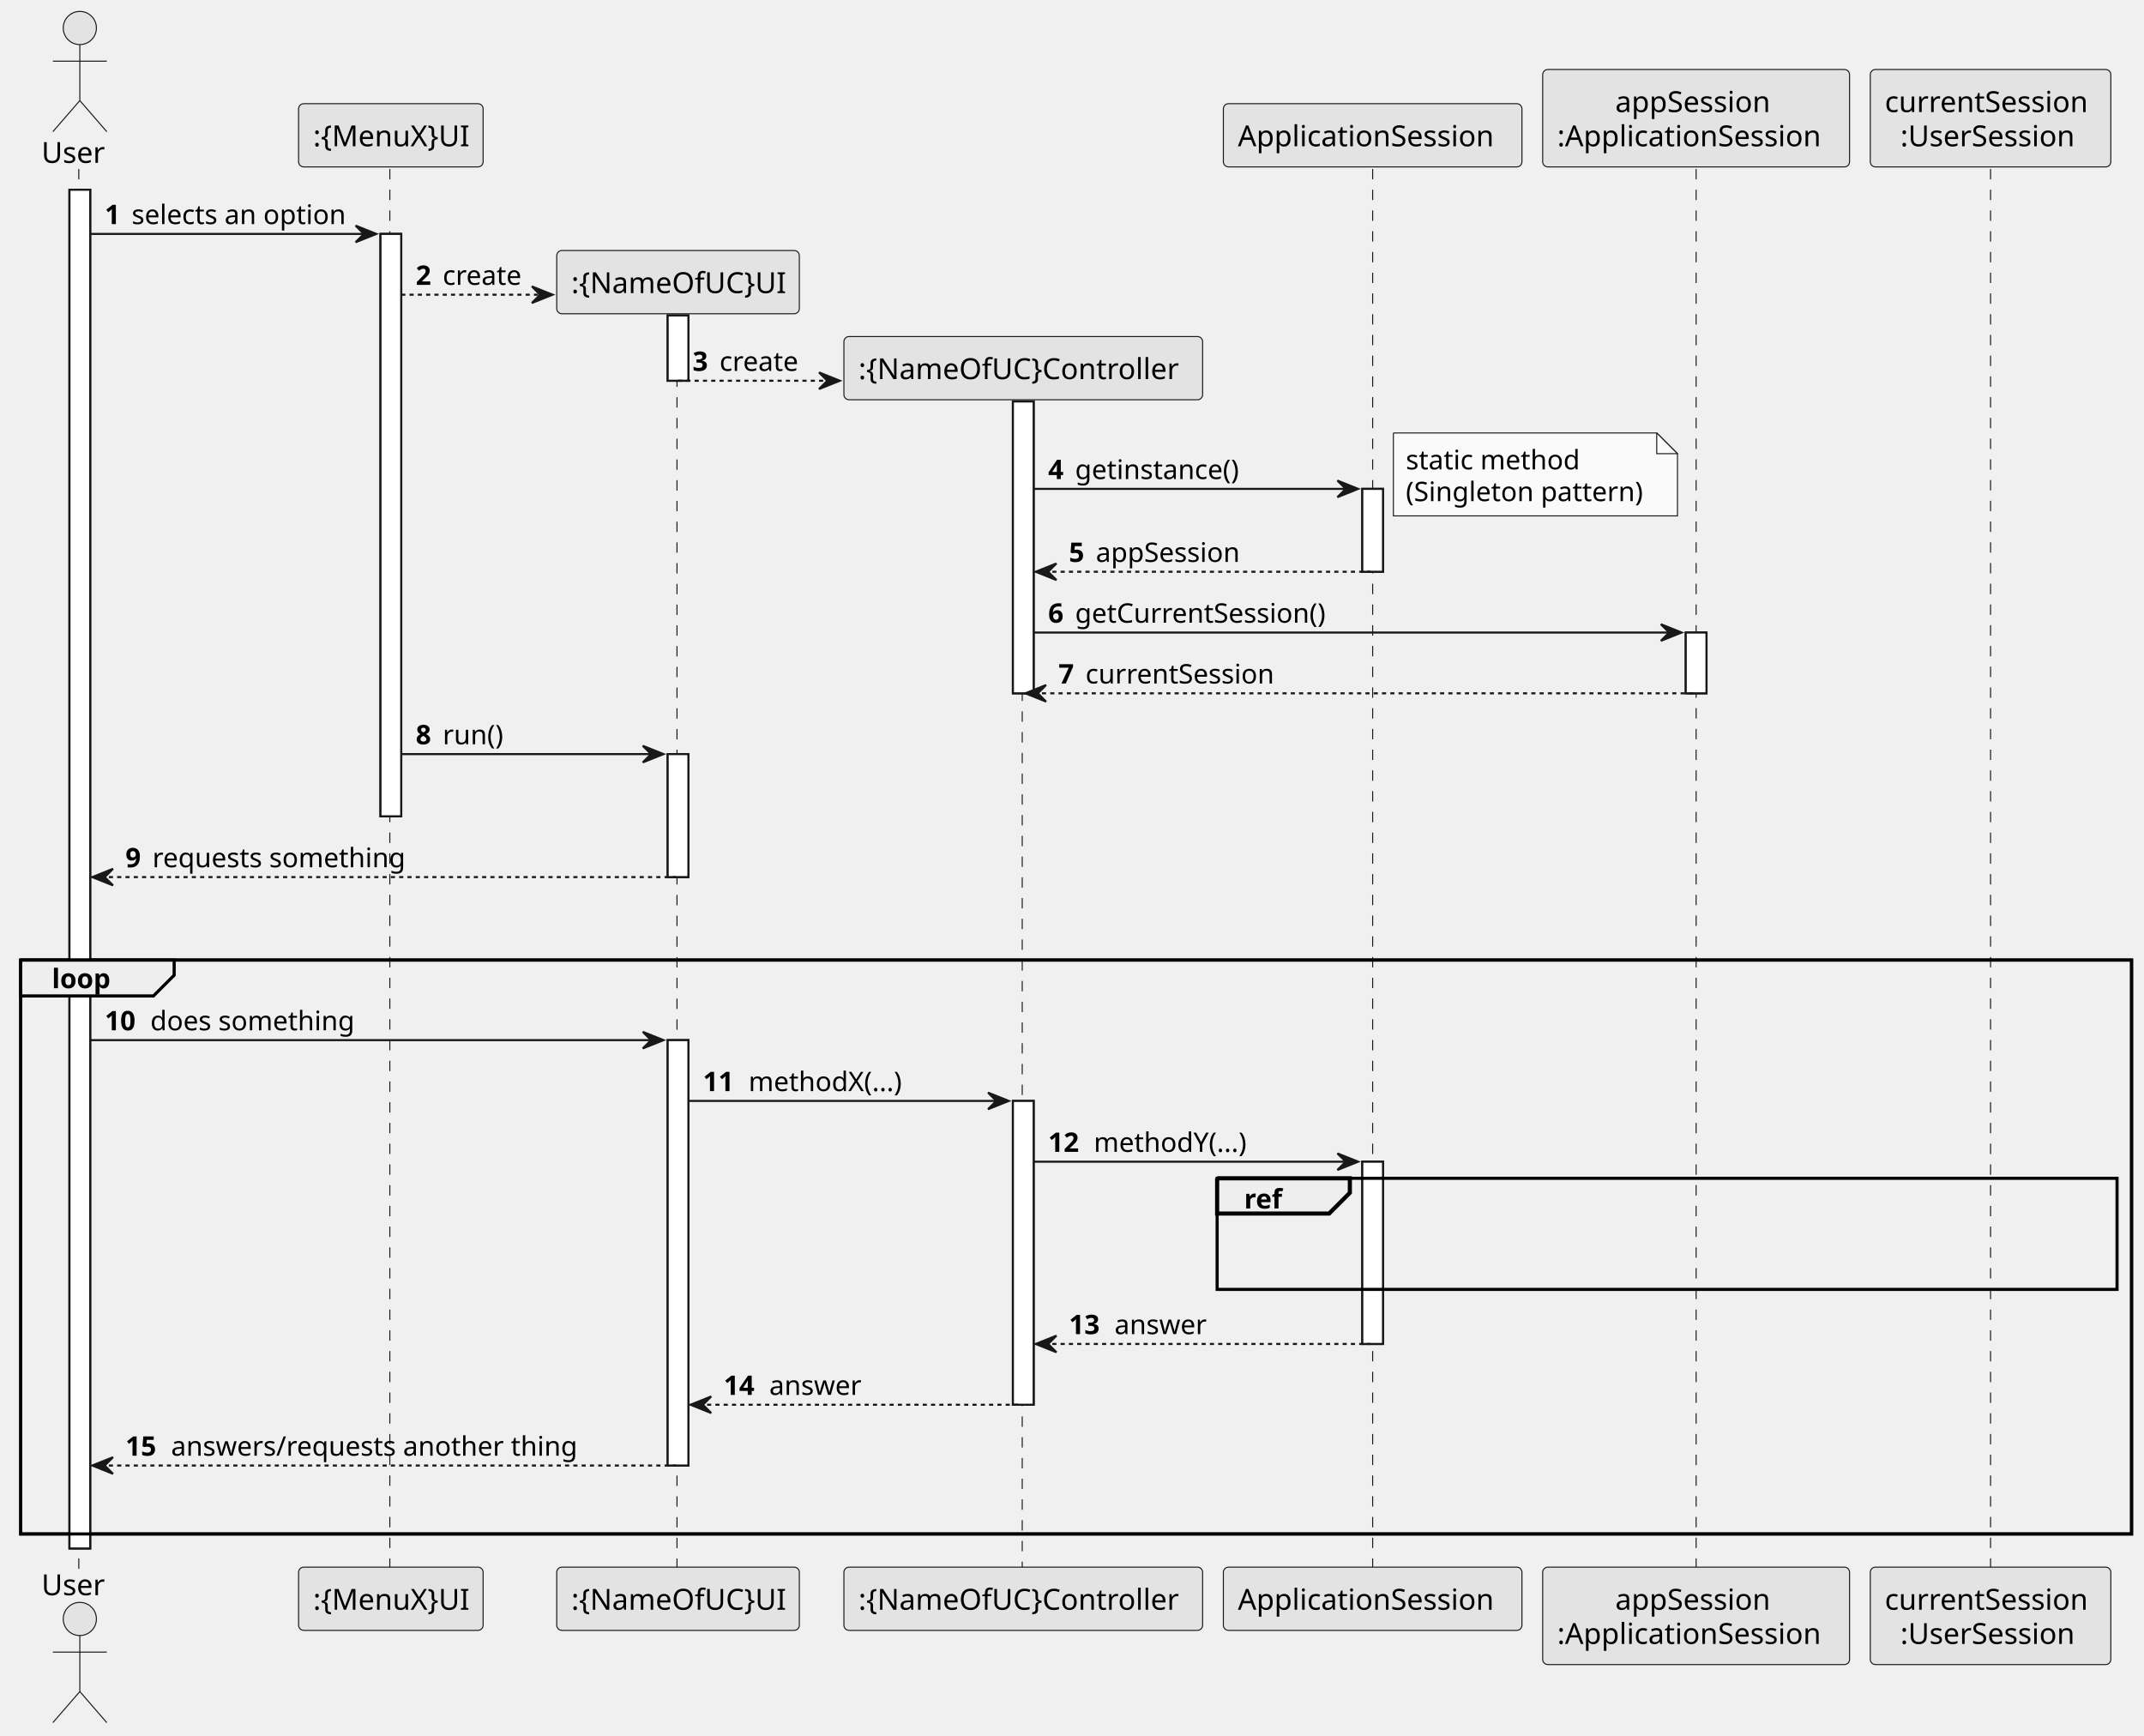
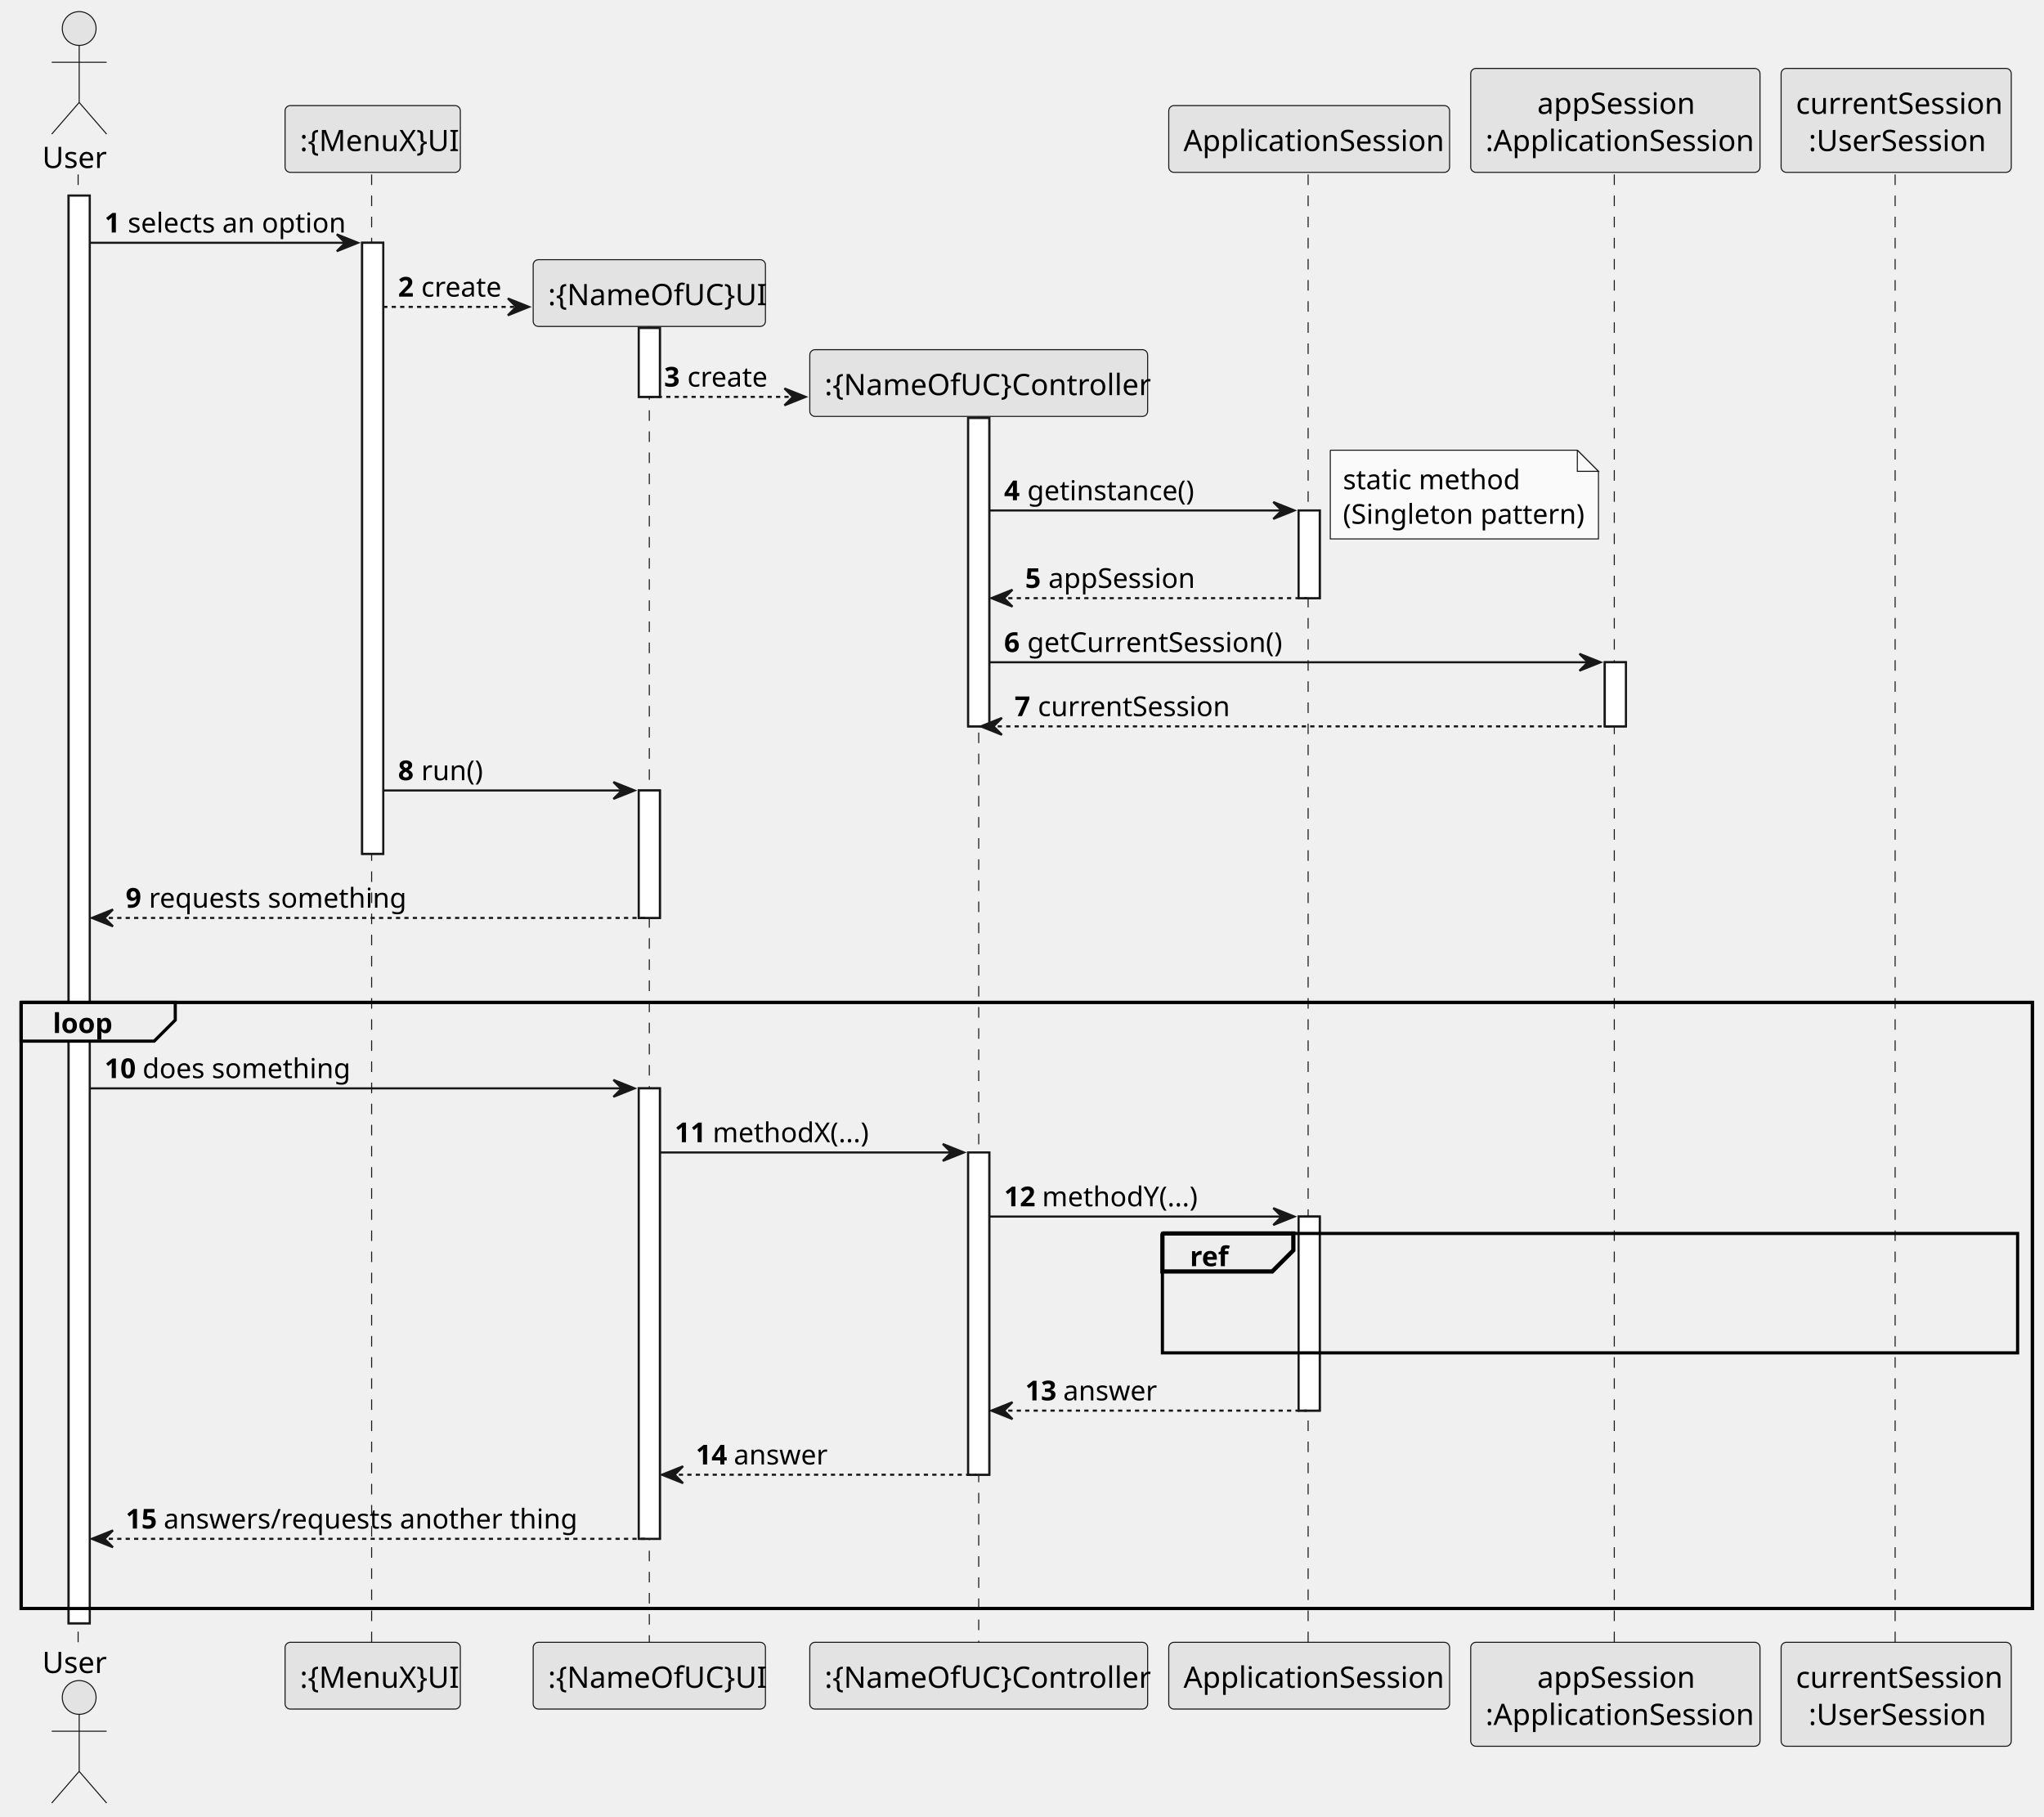
- <svg xmlns="http://www.w3.org/2000/svg" contentStyleType="text/css" height="837px" preserveAspectRatio="none" style="width:1034px;height:837px;background:#FFFFFF;" version="1.1" viewBox="0 0 1034 837" width="1034px" zoomAndPan="magnify">
+ <svg xmlns="http://www.w3.org/2000/svg" contentStyleType="text/css" height="860px" preserveAspectRatio="none" style="width:968px;height:860px;background:#FFFFFF;" version="1.1" viewBox="0 0 968 860" width="968px" zoomAndPan="magnify">
  <defs />
  <g>
-     <rect fill="#FFFFFF" height="655.211" style="stroke:#181818;stroke-width:1.0;" width="10" x="33.5" y="91.488" />
-     <rect fill="#FFFFFF" height="280.84" style="stroke:#181818;stroke-width:1.0;" width="10" x="183.5" y="112.799" />
-     <rect fill="#FFFFFF" height="31.488" style="stroke:#181818;stroke-width:1.0;" width="10" x="322" y="152.109" />
-     <rect fill="#FFFFFF" height="59.31" style="stroke:#181818;stroke-width:1.0;" width="10" x="322" y="363.639" />
-     <rect fill="#FFFFFF" height="205.129" style="stroke:#181818;stroke-width:1.0;" width="10" x="322" y="501.57" />
-     <rect fill="#FFFFFF" height="140.731" style="stroke:#181818;stroke-width:1.0;" width="10" x="488.5" y="193.598" />
-     <rect fill="#FFFFFF" height="146.508" style="stroke:#181818;stroke-width:1.0;" width="10" x="488.5" y="530.881" />
-     <rect fill="#FFFFFF" height="39.966" style="stroke:#181818;stroke-width:1.0;" width="10" x="657" y="235.741" />
-     <rect fill="#FFFFFF" height="87.887" style="stroke:#181818;stroke-width:1.0;" width="10" x="657" y="560.191" />
-     <rect fill="#FFFFFF" height="29.311" style="stroke:#181818;stroke-width:1.0;" width="10" x="813" y="305.018" />
-     <rect fill="none" height="276.75" style="stroke:#000000;stroke-width:1.5;" width="1018" x="10" y="462.949" />
-     <line style="stroke:#181818;stroke-width:0.5;stroke-dasharray:5.0,5.0;" x1="38" x2="38" y1="81.488" y2="756.699" />
-     <line style="stroke:#181818;stroke-width:0.5;stroke-dasharray:5.0,5.0;" x1="188" x2="188" y1="81.488" y2="756.699" />
-     <line style="stroke:#181818;stroke-width:0.5;stroke-dasharray:5.0,5.0;" x1="326.5" x2="326.5" y1="151.543" y2="756.699" />
-     <line style="stroke:#181818;stroke-width:0.5;stroke-dasharray:5.0,5.0;" x1="493" x2="493" y1="193.031" y2="756.699" />
-     <line style="stroke:#181818;stroke-width:0.5;stroke-dasharray:5.0,5.0;" x1="662" x2="662" y1="81.488" y2="756.699" />
-     <line style="stroke:#181818;stroke-width:0.5;stroke-dasharray:5.0,5.0;" x1="818" x2="818" y1="81.488" y2="756.699" />
-     <line style="stroke:#181818;stroke-width:0.5;stroke-dasharray:5.0,5.0;" x1="960" x2="960" y1="81.488" y2="756.699" />
-     <text fill="#000000" font-family="sans-serif" font-size="14" lengthAdjust="spacing" textLength="31" x="20" y="78.535">User</text>
-     <ellipse cx="38.5" cy="13.5" fill="#E3E3E3" rx="8" ry="8" style="stroke:#181818;stroke-width:0.5;" />
-     <path d="M38.5,21.5 L38.5,48.5 M25.5,29.5 L51.5,29.5 M38.5,48.5 L25.5,63.5 M38.5,48.5 L51.5,63.5 " fill="none" style="stroke:#181818;stroke-width:0.5;" />
-     <text fill="#000000" font-family="sans-serif" font-size="14" lengthAdjust="spacing" textLength="31" x="20" y="769.234">User</text>
-     <ellipse cx="38.5" cy="780.688" fill="#E3E3E3" rx="8" ry="8" style="stroke:#181818;stroke-width:0.5;" />
-     <path d="M38.5,788.688 L38.5,815.688 M25.5,796.688 L51.5,796.688 M38.5,815.688 L25.5,830.688 M38.5,815.688 L51.5,830.688 " fill="none" style="stroke:#181818;stroke-width:0.5;" />
-     <rect fill="#E3E3E3" height="30.488" rx="2.5" ry="2.5" style="stroke:#181818;stroke-width:0.5;" width="89" x="144" y="50" />
-     <text fill="#000000" font-family="sans-serif" font-size="14" lengthAdjust="spacing" textLength="75" x="151" y="70.535">:{MenuX}UI</text>
-     <rect fill="#E3E3E3" height="30.488" rx="2.5" ry="2.5" style="stroke:#181818;stroke-width:0.5;" width="89" x="144" y="755.699" />
-     <text fill="#000000" font-family="sans-serif" font-size="14" lengthAdjust="spacing" textLength="75" x="151" y="776.234">:{MenuX}UI</text>
-     <rect fill="#E3E3E3" height="30.488" rx="2.5" ry="2.5" style="stroke:#181818;stroke-width:0.5;" width="117" x="268.5" y="755.699" />
-     <text fill="#000000" font-family="sans-serif" font-size="14" lengthAdjust="spacing" textLength="103" x="275.5" y="776.234">:{NameOfUC}UI</text>
-     <rect fill="#E3E3E3" height="30.488" rx="2.5" ry="2.5" style="stroke:#181818;stroke-width:0.5;" width="173" x="407" y="755.699" />
-     <text fill="#000000" font-family="sans-serif" font-size="14" lengthAdjust="spacing" textLength="159" x="414" y="776.234">:{NameOfUC}Controller</text>
-     <rect fill="#E3E3E3" height="30.488" rx="2.5" ry="2.5" style="stroke:#181818;stroke-width:0.5;" width="144" x="590" y="50" />
-     <text fill="#000000" font-family="sans-serif" font-size="14" lengthAdjust="spacing" textLength="130" x="597" y="70.535">ApplicationSession</text>
-     <rect fill="#E3E3E3" height="30.488" rx="2.5" ry="2.5" style="stroke:#181818;stroke-width:0.5;" width="144" x="590" y="755.699" />
-     <text fill="#000000" font-family="sans-serif" font-size="14" lengthAdjust="spacing" textLength="130" x="597" y="776.234">ApplicationSession</text>
-     <rect fill="#E3E3E3" height="46.977" rx="2.5" ry="2.5" style="stroke:#181818;stroke-width:0.5;" width="148" x="744" y="33.512" />
-     <text fill="#000000" font-family="sans-serif" font-size="14" lengthAdjust="spacing" textLength="78" x="779" y="54.047">appSession</text>
-     <text fill="#000000" font-family="sans-serif" font-size="14" lengthAdjust="spacing" textLength="134" x="751" y="70.535">:ApplicationSession</text>
-     <rect fill="#E3E3E3" height="46.977" rx="2.5" ry="2.5" style="stroke:#181818;stroke-width:0.5;" width="148" x="744" y="755.699" />
-     <text fill="#000000" font-family="sans-serif" font-size="14" lengthAdjust="spacing" textLength="78" x="779" y="776.234">appSession</text>
-     <text fill="#000000" font-family="sans-serif" font-size="14" lengthAdjust="spacing" textLength="134" x="751" y="792.723">:ApplicationSession</text>
-     <rect fill="#E3E3E3" height="46.977" rx="2.5" ry="2.5" style="stroke:#181818;stroke-width:0.5;" width="116" x="902" y="33.512" />
-     <text fill="#000000" font-family="sans-serif" font-size="14" lengthAdjust="spacing" textLength="102" x="909" y="54.047">currentSession</text>
-     <text fill="#000000" font-family="sans-serif" font-size="14" lengthAdjust="spacing" textLength="87" x="916.5" y="70.535">:UserSession</text>
-     <rect fill="#E3E3E3" height="46.977" rx="2.5" ry="2.5" style="stroke:#181818;stroke-width:0.5;" width="116" x="902" y="755.699" />
-     <text fill="#000000" font-family="sans-serif" font-size="14" lengthAdjust="spacing" textLength="102" x="909" y="776.234">currentSession</text>
-     <text fill="#000000" font-family="sans-serif" font-size="14" lengthAdjust="spacing" textLength="87" x="916.5" y="792.723">:UserSession</text>
-     <rect fill="#FFFFFF" height="655.211" style="stroke:#181818;stroke-width:1.0;" width="10" x="33.5" y="91.488" />
-     <rect fill="#FFFFFF" height="280.84" style="stroke:#181818;stroke-width:1.0;" width="10" x="183.5" y="112.799" />
-     <rect fill="#FFFFFF" height="31.488" style="stroke:#181818;stroke-width:1.0;" width="10" x="322" y="152.109" />
-     <rect fill="#FFFFFF" height="59.31" style="stroke:#181818;stroke-width:1.0;" width="10" x="322" y="363.639" />
-     <rect fill="#FFFFFF" height="205.129" style="stroke:#181818;stroke-width:1.0;" width="10" x="322" y="501.57" />
-     <rect fill="#FFFFFF" height="140.731" style="stroke:#181818;stroke-width:1.0;" width="10" x="488.5" y="193.598" />
-     <rect fill="#FFFFFF" height="146.508" style="stroke:#181818;stroke-width:1.0;" width="10" x="488.5" y="530.881" />
-     <rect fill="#FFFFFF" height="39.966" style="stroke:#181818;stroke-width:1.0;" width="10" x="657" y="235.741" />
-     <rect fill="#FFFFFF" height="87.887" style="stroke:#181818;stroke-width:1.0;" width="10" x="657" y="560.191" />
-     <rect fill="#FFFFFF" height="29.311" style="stroke:#181818;stroke-width:1.0;" width="10" x="813" y="305.018" />
-     <polygon fill="#181818" points="171.5,108.799,181.5,112.799,171.5,116.799,175.5,112.799" style="stroke:#181818;stroke-width:1.0;" />
-     <line style="stroke:#181818;stroke-width:1.0;" x1="43.5" x2="177.5" y1="112.799" y2="112.799" />
-     <text fill="#000000" font-family="sans-serif" font-size="13" font-weight="bold" lengthAdjust="spacing" textLength="9" x="50.5" y="108.057">1</text>
-     <text fill="#000000" font-family="sans-serif" font-size="13" lengthAdjust="spacing" textLength="108" x="63.5" y="108.057">selects an option</text>
-     <polygon fill="#181818" points="256.5,138.109,266.5,142.109,256.5,146.109,260.5,142.109" style="stroke:#181818;stroke-width:1.0;" />
-     <line style="stroke:#181818;stroke-width:1.0;stroke-dasharray:2.0,2.0;" x1="193.5" x2="262.5" y1="142.109" y2="142.109" />
-     <text fill="#000000" font-family="sans-serif" font-size="13" font-weight="bold" lengthAdjust="spacing" textLength="9" x="200.5" y="137.367">2</text>
-     <text fill="#000000" font-family="sans-serif" font-size="13" lengthAdjust="spacing" textLength="38" x="213.5" y="137.367">create</text>
-     <rect fill="#E3E3E3" height="30.488" rx="2.5" ry="2.5" style="stroke:#181818;stroke-width:0.5;" width="117" x="268.5" y="120.799" />
-     <text fill="#000000" font-family="sans-serif" font-size="14" lengthAdjust="spacing" textLength="103" x="275.5" y="141.334">:{NameOfUC}UI</text>
-     <polygon fill="#181818" points="395,179.598,405,183.598,395,187.598,399,183.598" style="stroke:#181818;stroke-width:1.0;" />
-     <line style="stroke:#181818;stroke-width:1.0;stroke-dasharray:2.0,2.0;" x1="327" x2="401" y1="183.598" y2="183.598" />
-     <text fill="#000000" font-family="sans-serif" font-size="13" font-weight="bold" lengthAdjust="spacing" textLength="9" x="334" y="178.856">3</text>
-     <text fill="#000000" font-family="sans-serif" font-size="13" lengthAdjust="spacing" textLength="38" x="347" y="178.856">create</text>
-     <rect fill="#E3E3E3" height="30.488" rx="2.5" ry="2.5" style="stroke:#181818;stroke-width:0.5;" width="173" x="407" y="162.287" />
-     <text fill="#000000" font-family="sans-serif" font-size="14" lengthAdjust="spacing" textLength="159" x="414" y="182.822">:{NameOfUC}Controller</text>
-     <polygon fill="#181818" points="645,231.741,655,235.741,645,239.741,649,235.741" style="stroke:#181818;stroke-width:1.0;" />
-     <line style="stroke:#181818;stroke-width:1.0;" x1="498.5" x2="651" y1="235.741" y2="235.741" />
-     <text fill="#000000" font-family="sans-serif" font-size="13" font-weight="bold" lengthAdjust="spacing" textLength="9" x="505.5" y="230.999">4</text>
-     <text fill="#000000" font-family="sans-serif" font-size="13" lengthAdjust="spacing" textLength="81" x="518.5" y="230.999">getinstance()</text>
-     <path d="M672,208.775 L672,248.775 L809,248.775 L809,218.775 L799,208.775 L672,208.775 " fill="#FAFAFA" style="stroke:#181818;stroke-width:0.5;" />
-     <path d="M799,208.775 L799,218.775 L809,218.775 L799,208.775 " fill="#FAFAFA" style="stroke:#181818;stroke-width:0.5;" />
-     <text fill="#000000" font-family="sans-serif" font-size="13" lengthAdjust="spacing" textLength="87" x="678" y="226.344">static method</text>
-     <text fill="#000000" font-family="sans-serif" font-size="13" lengthAdjust="spacing" textLength="116" x="678" y="241.654">(Singleton pattern)</text>
-     <polygon fill="#181818" points="509.5,271.707,499.5,275.707,509.5,279.707,505.5,275.707" style="stroke:#181818;stroke-width:1.0;" />
-     <line style="stroke:#181818;stroke-width:1.0;stroke-dasharray:2.0,2.0;" x1="503.5" x2="661" y1="275.707" y2="275.707" />
-     <text fill="#000000" font-family="sans-serif" font-size="13" font-weight="bold" lengthAdjust="spacing" textLength="9" x="515.5" y="270.965">5</text>
-     <text fill="#000000" font-family="sans-serif" font-size="13" lengthAdjust="spacing" textLength="71" x="528.5" y="270.965">appSession</text>
-     <polygon fill="#181818" points="801,301.018,811,305.018,801,309.018,805,305.018" style="stroke:#181818;stroke-width:1.0;" />
-     <line style="stroke:#181818;stroke-width:1.0;" x1="498.5" x2="807" y1="305.018" y2="305.018" />
-     <text fill="#000000" font-family="sans-serif" font-size="13" font-weight="bold" lengthAdjust="spacing" textLength="9" x="505.5" y="300.275">6</text>
-     <text fill="#000000" font-family="sans-serif" font-size="13" lengthAdjust="spacing" textLength="123" x="518.5" y="300.275">getCurrentSession()</text>
-     <polygon fill="#181818" points="504.5,330.328,494.5,334.328,504.5,338.328,500.5,334.328" style="stroke:#181818;stroke-width:1.0;" />
-     <line style="stroke:#181818;stroke-width:1.0;stroke-dasharray:2.0,2.0;" x1="498.5" x2="817" y1="334.328" y2="334.328" />
-     <text fill="#000000" font-family="sans-serif" font-size="13" font-weight="bold" lengthAdjust="spacing" textLength="9" x="510.5" y="329.586">7</text>
-     <text fill="#000000" font-family="sans-serif" font-size="13" lengthAdjust="spacing" textLength="93" x="523.5" y="329.586">currentSession</text>
-     <polygon fill="#181818" points="310,359.639,320,363.639,310,367.639,314,363.639" style="stroke:#181818;stroke-width:1.0;" />
-     <line style="stroke:#181818;stroke-width:1.0;" x1="193.5" x2="316" y1="363.639" y2="363.639" />
-     <text fill="#000000" font-family="sans-serif" font-size="13" font-weight="bold" lengthAdjust="spacing" textLength="9" x="200.5" y="358.897">8</text>
-     <text fill="#000000" font-family="sans-serif" font-size="13" lengthAdjust="spacing" textLength="29" x="213.5" y="358.897">run()</text>
-     <polygon fill="#181818" points="54.5,418.949,44.5,422.949,54.5,426.949,50.5,422.949" style="stroke:#181818;stroke-width:1.0;" />
-     <line style="stroke:#181818;stroke-width:1.0;stroke-dasharray:2.0,2.0;" x1="48.5" x2="326" y1="422.949" y2="422.949" />
-     <text fill="#000000" font-family="sans-serif" font-size="13" font-weight="bold" lengthAdjust="spacing" textLength="9" x="60.5" y="418.207">9</text>
-     <text fill="#000000" font-family="sans-serif" font-size="13" lengthAdjust="spacing" textLength="125" x="73.5" y="418.207">requests something</text>
-     <path d="M10,462.949 L84,462.949 L84,470.26 L74,480.26 L10,480.26 L10,462.949 " fill="#EEEEEE" style="stroke:#000000;stroke-width:1.5;" />
-     <rect fill="none" height="276.75" style="stroke:#000000;stroke-width:1.5;" width="1018" x="10" y="462.949" />
-     <text fill="#000000" font-family="sans-serif" font-size="13" font-weight="bold" lengthAdjust="spacing" textLength="29" x="25" y="476.518">loop</text>
-     <polygon fill="#181818" points="310,497.57,320,501.57,310,505.57,314,501.57" style="stroke:#181818;stroke-width:1.0;" />
-     <line style="stroke:#181818;stroke-width:1.0;" x1="43.5" x2="316" y1="501.57" y2="501.57" />
-     <text fill="#000000" font-family="sans-serif" font-size="13" font-weight="bold" lengthAdjust="spacing" textLength="18" x="50.5" y="496.828">10</text>
-     <text fill="#000000" font-family="sans-serif" font-size="13" lengthAdjust="spacing" textLength="101" x="72.5" y="496.828">does something</text>
-     <polygon fill="#181818" points="476.5,526.881,486.5,530.881,476.5,534.881,480.5,530.881" style="stroke:#181818;stroke-width:1.0;" />
-     <line style="stroke:#181818;stroke-width:1.0;" x1="332" x2="482.5" y1="530.881" y2="530.881" />
-     <text fill="#000000" font-family="sans-serif" font-size="13" font-weight="bold" lengthAdjust="spacing" textLength="18" x="339" y="526.139">11</text>
-     <text fill="#000000" font-family="sans-serif" font-size="13" lengthAdjust="spacing" textLength="76" x="361" y="526.139">methodX(...)</text>
-     <polygon fill="#181818" points="645,556.191,655,560.191,645,564.191,649,560.191" style="stroke:#181818;stroke-width:1.0;" />
-     <line style="stroke:#181818;stroke-width:1.0;" x1="498.5" x2="651" y1="560.191" y2="560.191" />
-     <text fill="#000000" font-family="sans-serif" font-size="13" font-weight="bold" lengthAdjust="spacing" textLength="18" x="505.5" y="555.449">12</text>
-     <text fill="#000000" font-family="sans-serif" font-size="13" lengthAdjust="spacing" textLength="76" x="527.5" y="555.449">methodY(...)</text>
-     <rect fill="none" height="53.576" style="stroke:#000000;stroke-width:1.5;" width="434" x="587" y="568.191" />
-     <path d="M587,568.191 L651,568.191 L651,575.191 L641,585.191 L587,585.191 L587,568.191 " fill="#EEEEEE" style="stroke:#000000;stroke-width:2.0;" />
-     <text fill="#000000" font-family="sans-serif" font-size="13" font-weight="bold" lengthAdjust="spacing" textLength="19" x="600" y="582.76">ref</text>
-     <text fill="#000000" font-family="sans-serif" font-size="12" lengthAdjust="spacing" textLength="4" x="802" y="600.793"> </text>
-     <text fill="#000000" font-family="sans-serif" font-size="12" lengthAdjust="spacing" textLength="4" x="802" y="614.926"> </text>
-     <polygon fill="#181818" points="509.5,644.078,499.5,648.078,509.5,652.078,505.5,648.078" style="stroke:#181818;stroke-width:1.0;" />
-     <line style="stroke:#181818;stroke-width:1.0;stroke-dasharray:2.0,2.0;" x1="503.5" x2="661" y1="648.078" y2="648.078" />
-     <text fill="#000000" font-family="sans-serif" font-size="13" font-weight="bold" lengthAdjust="spacing" textLength="18" x="515.5" y="643.336">13</text>
-     <text fill="#000000" font-family="sans-serif" font-size="13" lengthAdjust="spacing" textLength="44" x="537.5" y="643.336">answer</text>
-     <polygon fill="#181818" points="343,673.389,333,677.389,343,681.389,339,677.389" style="stroke:#181818;stroke-width:1.0;" />
-     <line style="stroke:#181818;stroke-width:1.0;stroke-dasharray:2.0,2.0;" x1="337" x2="492.5" y1="677.389" y2="677.389" />
-     <text fill="#000000" font-family="sans-serif" font-size="13" font-weight="bold" lengthAdjust="spacing" textLength="18" x="349" y="672.646">14</text>
-     <text fill="#000000" font-family="sans-serif" font-size="13" lengthAdjust="spacing" textLength="44" x="371" y="672.646">answer</text>
-     <polygon fill="#181818" points="54.5,702.699,44.5,706.699,54.5,710.699,50.5,706.699" style="stroke:#181818;stroke-width:1.0;" />
-     <line style="stroke:#181818;stroke-width:1.0;stroke-dasharray:2.0,2.0;" x1="48.5" x2="326" y1="706.699" y2="706.699" />
-     <text fill="#000000" font-family="sans-serif" font-size="13" font-weight="bold" lengthAdjust="spacing" textLength="18" x="60.5" y="701.957">15</text>
-     <text fill="#000000" font-family="sans-serif" font-size="13" lengthAdjust="spacing" textLength="201" x="82.5" y="701.957">answers/requests another thing</text>
+     <rect fill="#FFFFFF" height="676.031" style="stroke:#181818;stroke-width:1.0;" width="10" x="32.5" y="92.609" />
+     <rect fill="#FFFFFF" height="289.328" style="stroke:#181818;stroke-width:1.0;" width="10" x="171.5" y="114.961" />
+     <rect fill="#FFFFFF" height="32.609" style="stroke:#181818;stroke-width:1.0;" width="10" x="302.5" y="155.312" />
+     <rect fill="#FFFFFF" height="60.352" style="stroke:#181818;stroke-width:1.0;" width="10" x="302.5" y="374.289" />
+     <rect fill="#FFFFFF" height="213.297" style="stroke:#181818;stroke-width:1.0;" width="10" x="302.5" y="515.344" />
+     <rect fill="#FFFFFF" height="146.016" style="stroke:#181818;stroke-width:1.0;" width="10" x="458.5" y="197.922" />
+     <rect fill="#FFFFFF" height="152.594" style="stroke:#181818;stroke-width:1.0;" width="10" x="458.5" y="545.695" />
+     <rect fill="#FFFFFF" height="41.527" style="stroke:#181818;stroke-width:1.0;" width="10" x="615" y="241.707" />
+     <rect fill="#FFFFFF" height="91.891" style="stroke:#181818;stroke-width:1.0;" width="10" x="615" y="576.047" />
+     <rect fill="#FFFFFF" height="30.352" style="stroke:#181818;stroke-width:1.0;" width="10" x="760" y="313.586" />
+     <rect fill="none" height="287" style="stroke:#000000;stroke-width:1.5;" width="952.5" x="10" y="474.641" />
+     <line style="stroke:#181818;stroke-width:0.5;stroke-dasharray:5.0,5.0;" x1="37" x2="37" y1="82.609" y2="778.641" />
+     <line style="stroke:#181818;stroke-width:0.5;stroke-dasharray:5.0,5.0;" x1="176" x2="176" y1="82.609" y2="778.641" />
+     <line style="stroke:#181818;stroke-width:0.5;stroke-dasharray:5.0,5.0;" x1="307.5" x2="307.5" y1="154.266" y2="778.641" />
+     <line style="stroke:#181818;stroke-width:0.5;stroke-dasharray:5.0,5.0;" x1="463.5" x2="463.5" y1="196.875" y2="778.641" />
+     <line style="stroke:#181818;stroke-width:0.5;stroke-dasharray:5.0,5.0;" x1="619.5" x2="619.5" y1="82.609" y2="778.641" />
+     <line style="stroke:#181818;stroke-width:0.5;stroke-dasharray:5.0,5.0;" x1="764.5" x2="764.5" y1="82.609" y2="778.641" />
+     <line style="stroke:#181818;stroke-width:0.5;stroke-dasharray:5.0,5.0;" x1="897.5" x2="897.5" y1="82.609" y2="778.641" />
+     <text fill="#000000" font-family="sans-serif" font-size="14" lengthAdjust="spacing" textLength="29" x="20" y="79.533">User</text>
+     <ellipse cx="37.5" cy="13.5" fill="#E3E3E3" rx="8" ry="8" style="stroke:#181818;stroke-width:0.5;" />
+     <path d="M37.5,21.5 L37.5,48.5 M24.5,29.5 L50.5,29.5 M37.5,48.5 L24.5,63.5 M37.5,48.5 L50.5,63.5 " fill="none" style="stroke:#181818;stroke-width:0.5;" />
+     <text fill="#000000" font-family="sans-serif" font-size="14" lengthAdjust="spacing" textLength="29" x="20" y="792.174">User</text>
+     <ellipse cx="37.5" cy="803.75" fill="#E3E3E3" rx="8" ry="8" style="stroke:#181818;stroke-width:0.5;" />
+     <path d="M37.5,811.75 L37.5,838.75 M24.5,819.75 L50.5,819.75 M37.5,838.75 L24.5,853.75 M37.5,838.75 L50.5,853.75 " fill="none" style="stroke:#181818;stroke-width:0.5;" />
+     <rect fill="#E3E3E3" height="31.609" rx="2.5" ry="2.5" style="stroke:#181818;stroke-width:0.5;" width="83" x="135" y="50" />
+     <text fill="#000000" font-family="sans-serif" font-size="14" lengthAdjust="spacing" textLength="69" x="142" y="71.533">:{MenuX}UI</text>
+     <rect fill="#E3E3E3" height="31.609" rx="2.5" ry="2.5" style="stroke:#181818;stroke-width:0.5;" width="83" x="135" y="777.641" />
+     <text fill="#000000" font-family="sans-serif" font-size="14" lengthAdjust="spacing" textLength="69" x="142" y="799.174">:{MenuX}UI</text>
+     <rect fill="#E3E3E3" height="31.609" rx="2.5" ry="2.5" style="stroke:#181818;stroke-width:0.5;" width="110" x="252.5" y="777.641" />
+     <text fill="#000000" font-family="sans-serif" font-size="14" lengthAdjust="spacing" textLength="96" x="259.5" y="799.174">:{NameOfUC}UI</text>
+     <rect fill="#E3E3E3" height="31.609" rx="2.5" ry="2.5" style="stroke:#181818;stroke-width:0.5;" width="160" x="383.5" y="777.641" />
+     <text fill="#000000" font-family="sans-serif" font-size="14" lengthAdjust="spacing" textLength="146" x="390.5" y="799.174">:{NameOfUC}Controller</text>
+     <rect fill="#E3E3E3" height="31.609" rx="2.5" ry="2.5" style="stroke:#181818;stroke-width:0.5;" width="133" x="553.5" y="50" />
+     <text fill="#000000" font-family="sans-serif" font-size="14" lengthAdjust="spacing" textLength="119" x="560.5" y="71.533">ApplicationSession</text>
+     <rect fill="#E3E3E3" height="31.609" rx="2.5" ry="2.5" style="stroke:#181818;stroke-width:0.5;" width="133" x="553.5" y="777.641" />
+     <text fill="#000000" font-family="sans-serif" font-size="14" lengthAdjust="spacing" textLength="119" x="560.5" y="799.174">ApplicationSession</text>
+     <rect fill="#E3E3E3" height="49.219" rx="2.5" ry="2.5" style="stroke:#181818;stroke-width:0.5;" width="137" x="696.5" y="32.391" />
+     <text fill="#000000" font-family="sans-serif" font-size="14" lengthAdjust="spacing" textLength="74" x="728" y="53.924">appSession</text>
+     <text fill="#000000" font-family="sans-serif" font-size="14" lengthAdjust="spacing" textLength="123" x="703.5" y="71.533">:ApplicationSession</text>
+     <rect fill="#E3E3E3" height="49.219" rx="2.5" ry="2.5" style="stroke:#181818;stroke-width:0.5;" width="137" x="696.5" y="777.641" />
+     <text fill="#000000" font-family="sans-serif" font-size="14" lengthAdjust="spacing" textLength="74" x="728" y="799.174">appSession</text>
+     <text fill="#000000" font-family="sans-serif" font-size="14" lengthAdjust="spacing" textLength="123" x="703.5" y="816.783">:ApplicationSession</text>
+     <rect fill="#E3E3E3" height="49.219" rx="2.5" ry="2.5" style="stroke:#181818;stroke-width:0.5;" width="109" x="843.5" y="32.391" />
+     <text fill="#000000" font-family="sans-serif" font-size="14" lengthAdjust="spacing" textLength="95" x="850.5" y="53.924">currentSession</text>
+     <text fill="#000000" font-family="sans-serif" font-size="14" lengthAdjust="spacing" textLength="83" x="856.5" y="71.533">:UserSession</text>
+     <rect fill="#E3E3E3" height="49.219" rx="2.5" ry="2.5" style="stroke:#181818;stroke-width:0.5;" width="109" x="843.5" y="777.641" />
+     <text fill="#000000" font-family="sans-serif" font-size="14" lengthAdjust="spacing" textLength="95" x="850.5" y="799.174">currentSession</text>
+     <text fill="#000000" font-family="sans-serif" font-size="14" lengthAdjust="spacing" textLength="83" x="856.5" y="816.783">:UserSession</text>
+     <rect fill="#FFFFFF" height="676.031" style="stroke:#181818;stroke-width:1.0;" width="10" x="32.5" y="92.609" />
+     <rect fill="#FFFFFF" height="289.328" style="stroke:#181818;stroke-width:1.0;" width="10" x="171.5" y="114.961" />
+     <rect fill="#FFFFFF" height="32.609" style="stroke:#181818;stroke-width:1.0;" width="10" x="302.5" y="155.312" />
+     <rect fill="#FFFFFF" height="60.352" style="stroke:#181818;stroke-width:1.0;" width="10" x="302.5" y="374.289" />
+     <rect fill="#FFFFFF" height="213.297" style="stroke:#181818;stroke-width:1.0;" width="10" x="302.5" y="515.344" />
+     <rect fill="#FFFFFF" height="146.016" style="stroke:#181818;stroke-width:1.0;" width="10" x="458.5" y="197.922" />
+     <rect fill="#FFFFFF" height="152.594" style="stroke:#181818;stroke-width:1.0;" width="10" x="458.5" y="545.695" />
+     <rect fill="#FFFFFF" height="41.527" style="stroke:#181818;stroke-width:1.0;" width="10" x="615" y="241.707" />
+     <rect fill="#FFFFFF" height="91.891" style="stroke:#181818;stroke-width:1.0;" width="10" x="615" y="576.047" />
+     <rect fill="#FFFFFF" height="30.352" style="stroke:#181818;stroke-width:1.0;" width="10" x="760" y="313.586" />
+     <polygon fill="#181818" points="159.5,110.961,169.5,114.961,159.5,118.961,163.5,114.961" style="stroke:#181818;stroke-width:1.0;" />
+     <line style="stroke:#181818;stroke-width:1.0;" x1="42.5" x2="165.5" y1="114.961" y2="114.961" />
+     <text fill="#000000" font-family="sans-serif" font-size="13" font-weight="bold" lengthAdjust="spacing" textLength="7" x="49.5" y="110.105">1</text>
+     <text fill="#000000" font-family="sans-serif" font-size="13" lengthAdjust="spacing" textLength="99" x="60.5" y="110.105">selects an option</text>
+     <polygon fill="#181818" points="240.5,141.312,250.5,145.312,240.5,149.312,244.5,145.312" style="stroke:#181818;stroke-width:1.0;" />
+     <line style="stroke:#181818;stroke-width:1.0;stroke-dasharray:2.0,2.0;" x1="181.5" x2="246.5" y1="145.312" y2="145.312" />
+     <text fill="#000000" font-family="sans-serif" font-size="13" font-weight="bold" lengthAdjust="spacing" textLength="7" x="188.5" y="140.456">2</text>
+     <text fill="#000000" font-family="sans-serif" font-size="13" lengthAdjust="spacing" textLength="36" x="199.5" y="140.456">create</text>
+     <rect fill="#E3E3E3" height="31.609" rx="2.5" ry="2.5" style="stroke:#181818;stroke-width:0.5;" width="110" x="252.5" y="122.961" />
+     <text fill="#000000" font-family="sans-serif" font-size="14" lengthAdjust="spacing" textLength="96" x="259.5" y="144.494">:{NameOfUC}UI</text>
+     <polygon fill="#181818" points="371.5,183.922,381.5,187.922,371.5,191.922,375.5,187.922" style="stroke:#181818;stroke-width:1.0;" />
+     <line style="stroke:#181818;stroke-width:1.0;stroke-dasharray:2.0,2.0;" x1="307.5" x2="377.5" y1="187.922" y2="187.922" />
+     <text fill="#000000" font-family="sans-serif" font-size="13" font-weight="bold" lengthAdjust="spacing" textLength="7" x="314.5" y="183.065">3</text>
+     <text fill="#000000" font-family="sans-serif" font-size="13" lengthAdjust="spacing" textLength="36" x="325.5" y="183.065">create</text>
+     <rect fill="#E3E3E3" height="31.609" rx="2.5" ry="2.5" style="stroke:#181818;stroke-width:0.5;" width="160" x="383.5" y="165.57" />
+     <text fill="#000000" font-family="sans-serif" font-size="14" lengthAdjust="spacing" textLength="146" x="390.5" y="187.103">:{NameOfUC}Controller</text>
+     <polygon fill="#181818" points="603,237.707,613,241.707,603,245.707,607,241.707" style="stroke:#181818;stroke-width:1.0;" />
+     <line style="stroke:#181818;stroke-width:1.0;" x1="468.5" x2="609" y1="241.707" y2="241.707" />
+     <text fill="#000000" font-family="sans-serif" font-size="13" font-weight="bold" lengthAdjust="spacing" textLength="7" x="475.5" y="236.851">4</text>
+     <text fill="#000000" font-family="sans-serif" font-size="13" lengthAdjust="spacing" textLength="75" x="486.5" y="236.851">getinstance()</text>
+     <path d="M630,213.18 L630,255.18 L757,255.18 L757,223.18 L747,213.18 L630,213.18 " fill="#FAFAFA" style="stroke:#181818;stroke-width:0.5;" />
+     <path d="M747,213.18 L747,223.18 L757,223.18 L747,213.18 " fill="#FAFAFA" style="stroke:#181818;stroke-width:0.5;" />
+     <text fill="#000000" font-family="sans-serif" font-size="13" lengthAdjust="spacing" textLength="79" x="636" y="231.675">static method</text>
+     <text fill="#000000" font-family="sans-serif" font-size="13" lengthAdjust="spacing" textLength="106" x="636" y="248.026">(Singleton pattern)</text>
+     <polygon fill="#181818" points="479.5,279.234,469.5,283.234,479.5,287.234,475.5,283.234" style="stroke:#181818;stroke-width:1.0;" />
+     <line style="stroke:#181818;stroke-width:1.0;stroke-dasharray:2.0,2.0;" x1="473.5" x2="619" y1="283.234" y2="283.234" />
+     <text fill="#000000" font-family="sans-serif" font-size="13" font-weight="bold" lengthAdjust="spacing" textLength="7" x="485.5" y="278.378">5</text>
+     <text fill="#000000" font-family="sans-serif" font-size="13" lengthAdjust="spacing" textLength="68" x="496.5" y="278.378">appSession</text>
+     <polygon fill="#181818" points="748,309.586,758,313.586,748,317.586,752,313.586" style="stroke:#181818;stroke-width:1.0;" />
+     <line style="stroke:#181818;stroke-width:1.0;" x1="468.5" x2="754" y1="313.586" y2="313.586" />
+     <text fill="#000000" font-family="sans-serif" font-size="13" font-weight="bold" lengthAdjust="spacing" textLength="7" x="475.5" y="308.729">6</text>
+     <text fill="#000000" font-family="sans-serif" font-size="13" lengthAdjust="spacing" textLength="115" x="486.5" y="308.729">getCurrentSession()</text>
+     <polygon fill="#181818" points="474.5,339.938,464.5,343.938,474.5,347.938,470.5,343.938" style="stroke:#181818;stroke-width:1.0;" />
+     <line style="stroke:#181818;stroke-width:1.0;stroke-dasharray:2.0,2.0;" x1="468.5" x2="764" y1="343.938" y2="343.938" />
+     <text fill="#000000" font-family="sans-serif" font-size="13" font-weight="bold" lengthAdjust="spacing" textLength="7" x="480.5" y="339.081">7</text>
+     <text fill="#000000" font-family="sans-serif" font-size="13" lengthAdjust="spacing" textLength="87" x="491.5" y="339.081">currentSession</text>
+     <polygon fill="#181818" points="290.5,370.289,300.5,374.289,290.5,378.289,294.5,374.289" style="stroke:#181818;stroke-width:1.0;" />
+     <line style="stroke:#181818;stroke-width:1.0;" x1="181.5" x2="296.5" y1="374.289" y2="374.289" />
+     <text fill="#000000" font-family="sans-serif" font-size="13" font-weight="bold" lengthAdjust="spacing" textLength="7" x="188.5" y="369.433">8</text>
+     <text fill="#000000" font-family="sans-serif" font-size="13" lengthAdjust="spacing" textLength="26" x="199.5" y="369.433">run()</text>
+     <polygon fill="#181818" points="53.5,430.641,43.5,434.641,53.5,438.641,49.5,434.641" style="stroke:#181818;stroke-width:1.0;" />
+     <line style="stroke:#181818;stroke-width:1.0;stroke-dasharray:2.0,2.0;" x1="47.5" x2="306.5" y1="434.641" y2="434.641" />
+     <text fill="#000000" font-family="sans-serif" font-size="13" font-weight="bold" lengthAdjust="spacing" textLength="7" x="59.5" y="429.784">9</text>
+     <text fill="#000000" font-family="sans-serif" font-size="13" lengthAdjust="spacing" textLength="114" x="70.5" y="429.784">requests something</text>
+     <path d="M10,474.641 L83,474.641 L83,482.992 L73,492.992 L10,492.992 L10,474.641 " fill="#EEEEEE" style="stroke:#000000;stroke-width:1.5;" />
+     <rect fill="none" height="287" style="stroke:#000000;stroke-width:1.5;" width="952.5" x="10" y="474.641" />
+     <text fill="#000000" font-family="sans-serif" font-size="13" font-weight="bold" lengthAdjust="spacing" textLength="28" x="25" y="489.136">loop</text>
+     <polygon fill="#181818" points="290.5,511.344,300.5,515.344,290.5,519.344,294.5,515.344" style="stroke:#181818;stroke-width:1.0;" />
+     <line style="stroke:#181818;stroke-width:1.0;" x1="42.5" x2="296.5" y1="515.344" y2="515.344" />
+     <text fill="#000000" font-family="sans-serif" font-size="13" font-weight="bold" lengthAdjust="spacing" textLength="14" x="49.5" y="510.487">10</text>
+     <text fill="#000000" font-family="sans-serif" font-size="13" lengthAdjust="spacing" textLength="92" x="67.5" y="510.487">does something</text>
+     <polygon fill="#181818" points="446.5,541.695,456.5,545.695,446.5,549.695,450.5,545.695" style="stroke:#181818;stroke-width:1.0;" />
+     <line style="stroke:#181818;stroke-width:1.0;" x1="312.5" x2="452.5" y1="545.695" y2="545.695" />
+     <text fill="#000000" font-family="sans-serif" font-size="13" font-weight="bold" lengthAdjust="spacing" textLength="14" x="319.5" y="540.839">11</text>
+     <text fill="#000000" font-family="sans-serif" font-size="13" lengthAdjust="spacing" textLength="70" x="337.5" y="540.839">methodX(...)</text>
+     <polygon fill="#181818" points="603,572.047,613,576.047,603,580.047,607,576.047" style="stroke:#181818;stroke-width:1.0;" />
+     <line style="stroke:#181818;stroke-width:1.0;" x1="468.5" x2="609" y1="576.047" y2="576.047" />
+     <text fill="#000000" font-family="sans-serif" font-size="13" font-weight="bold" lengthAdjust="spacing" textLength="14" x="475.5" y="571.19">12</text>
+     <text fill="#000000" font-family="sans-serif" font-size="13" lengthAdjust="spacing" textLength="72" x="493.5" y="571.19">methodY(...)</text>
+     <rect fill="none" height="56.539" style="stroke:#000000;stroke-width:1.5;" width="405" x="550.5" y="584.047" />
+     <path d="M550.5,584.047 L612.5,584.047 L612.5,592.047 L602.5,602.047 L550.5,602.047 L550.5,584.047 " fill="#EEEEEE" style="stroke:#000000;stroke-width:2.0;" />
+     <text fill="#000000" font-family="sans-serif" font-size="13" font-weight="bold" lengthAdjust="spacing" textLength="17" x="563.5" y="599.542">ref</text>
+     <text fill="#000000" font-family="sans-serif" font-size="12" lengthAdjust="spacing" textLength="3" x="751.5" y="618.504"> </text>
+     <text fill="#000000" font-family="sans-serif" font-size="12" lengthAdjust="spacing" textLength="3" x="751.5" y="633.598"> </text>
+     <polygon fill="#181818" points="479.5,663.938,469.5,667.938,479.5,671.938,475.5,667.938" style="stroke:#181818;stroke-width:1.0;" />
+     <line style="stroke:#181818;stroke-width:1.0;stroke-dasharray:2.0,2.0;" x1="473.5" x2="619" y1="667.938" y2="667.938" />
+     <text fill="#000000" font-family="sans-serif" font-size="13" font-weight="bold" lengthAdjust="spacing" textLength="14" x="485.5" y="663.081">13</text>
+     <text fill="#000000" font-family="sans-serif" font-size="13" lengthAdjust="spacing" textLength="41" x="503.5" y="663.081">answer</text>
+     <polygon fill="#181818" points="323.5,694.289,313.5,698.289,323.5,702.289,319.5,698.289" style="stroke:#181818;stroke-width:1.0;" />
+     <line style="stroke:#181818;stroke-width:1.0;stroke-dasharray:2.0,2.0;" x1="317.5" x2="462.5" y1="698.289" y2="698.289" />
+     <text fill="#000000" font-family="sans-serif" font-size="13" font-weight="bold" lengthAdjust="spacing" textLength="14" x="329.5" y="693.433">14</text>
+     <text fill="#000000" font-family="sans-serif" font-size="13" lengthAdjust="spacing" textLength="41" x="347.5" y="693.433">answer</text>
+     <polygon fill="#181818" points="53.5,724.641,43.5,728.641,53.5,732.641,49.5,728.641" style="stroke:#181818;stroke-width:1.0;" />
+     <line style="stroke:#181818;stroke-width:1.0;stroke-dasharray:2.0,2.0;" x1="47.5" x2="306.5" y1="728.641" y2="728.641" />
+     <text fill="#000000" font-family="sans-serif" font-size="13" font-weight="bold" lengthAdjust="spacing" textLength="14" x="59.5" y="723.784">15</text>
+     <text fill="#000000" font-family="sans-serif" font-size="13" lengthAdjust="spacing" textLength="181" x="77.5" y="723.784">answers/requests another thing</text>
  </g>
</svg>
